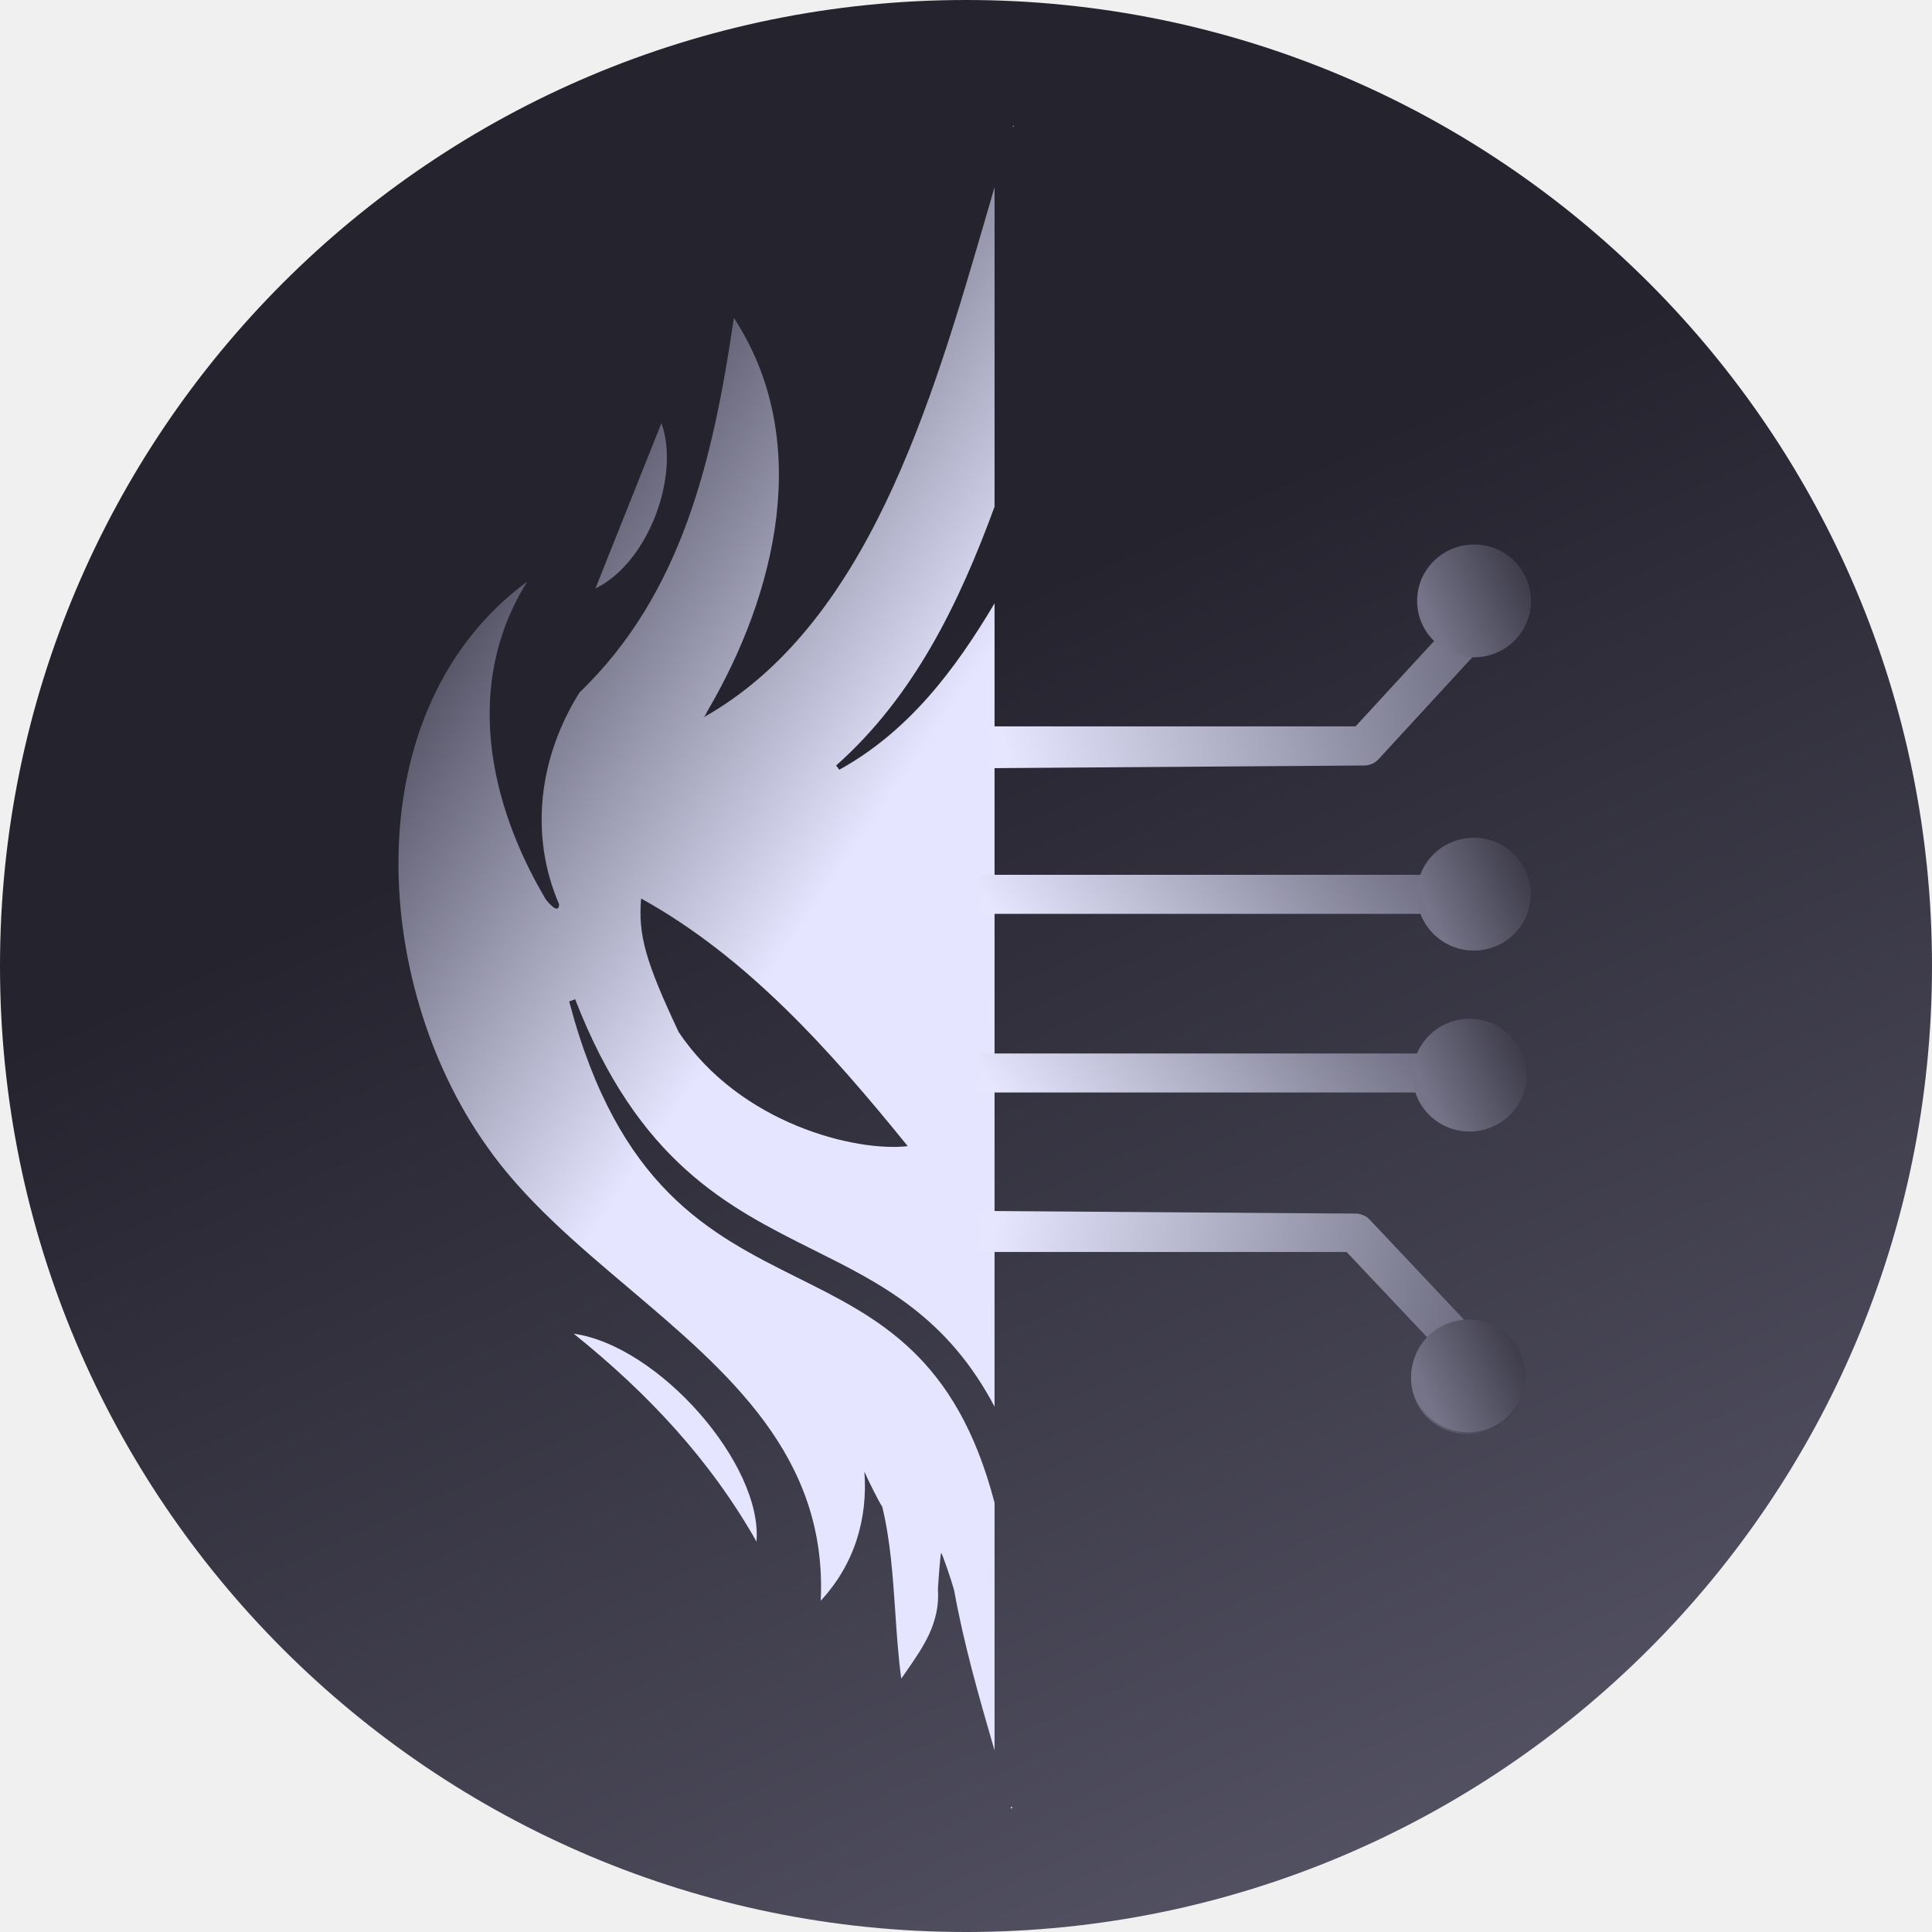
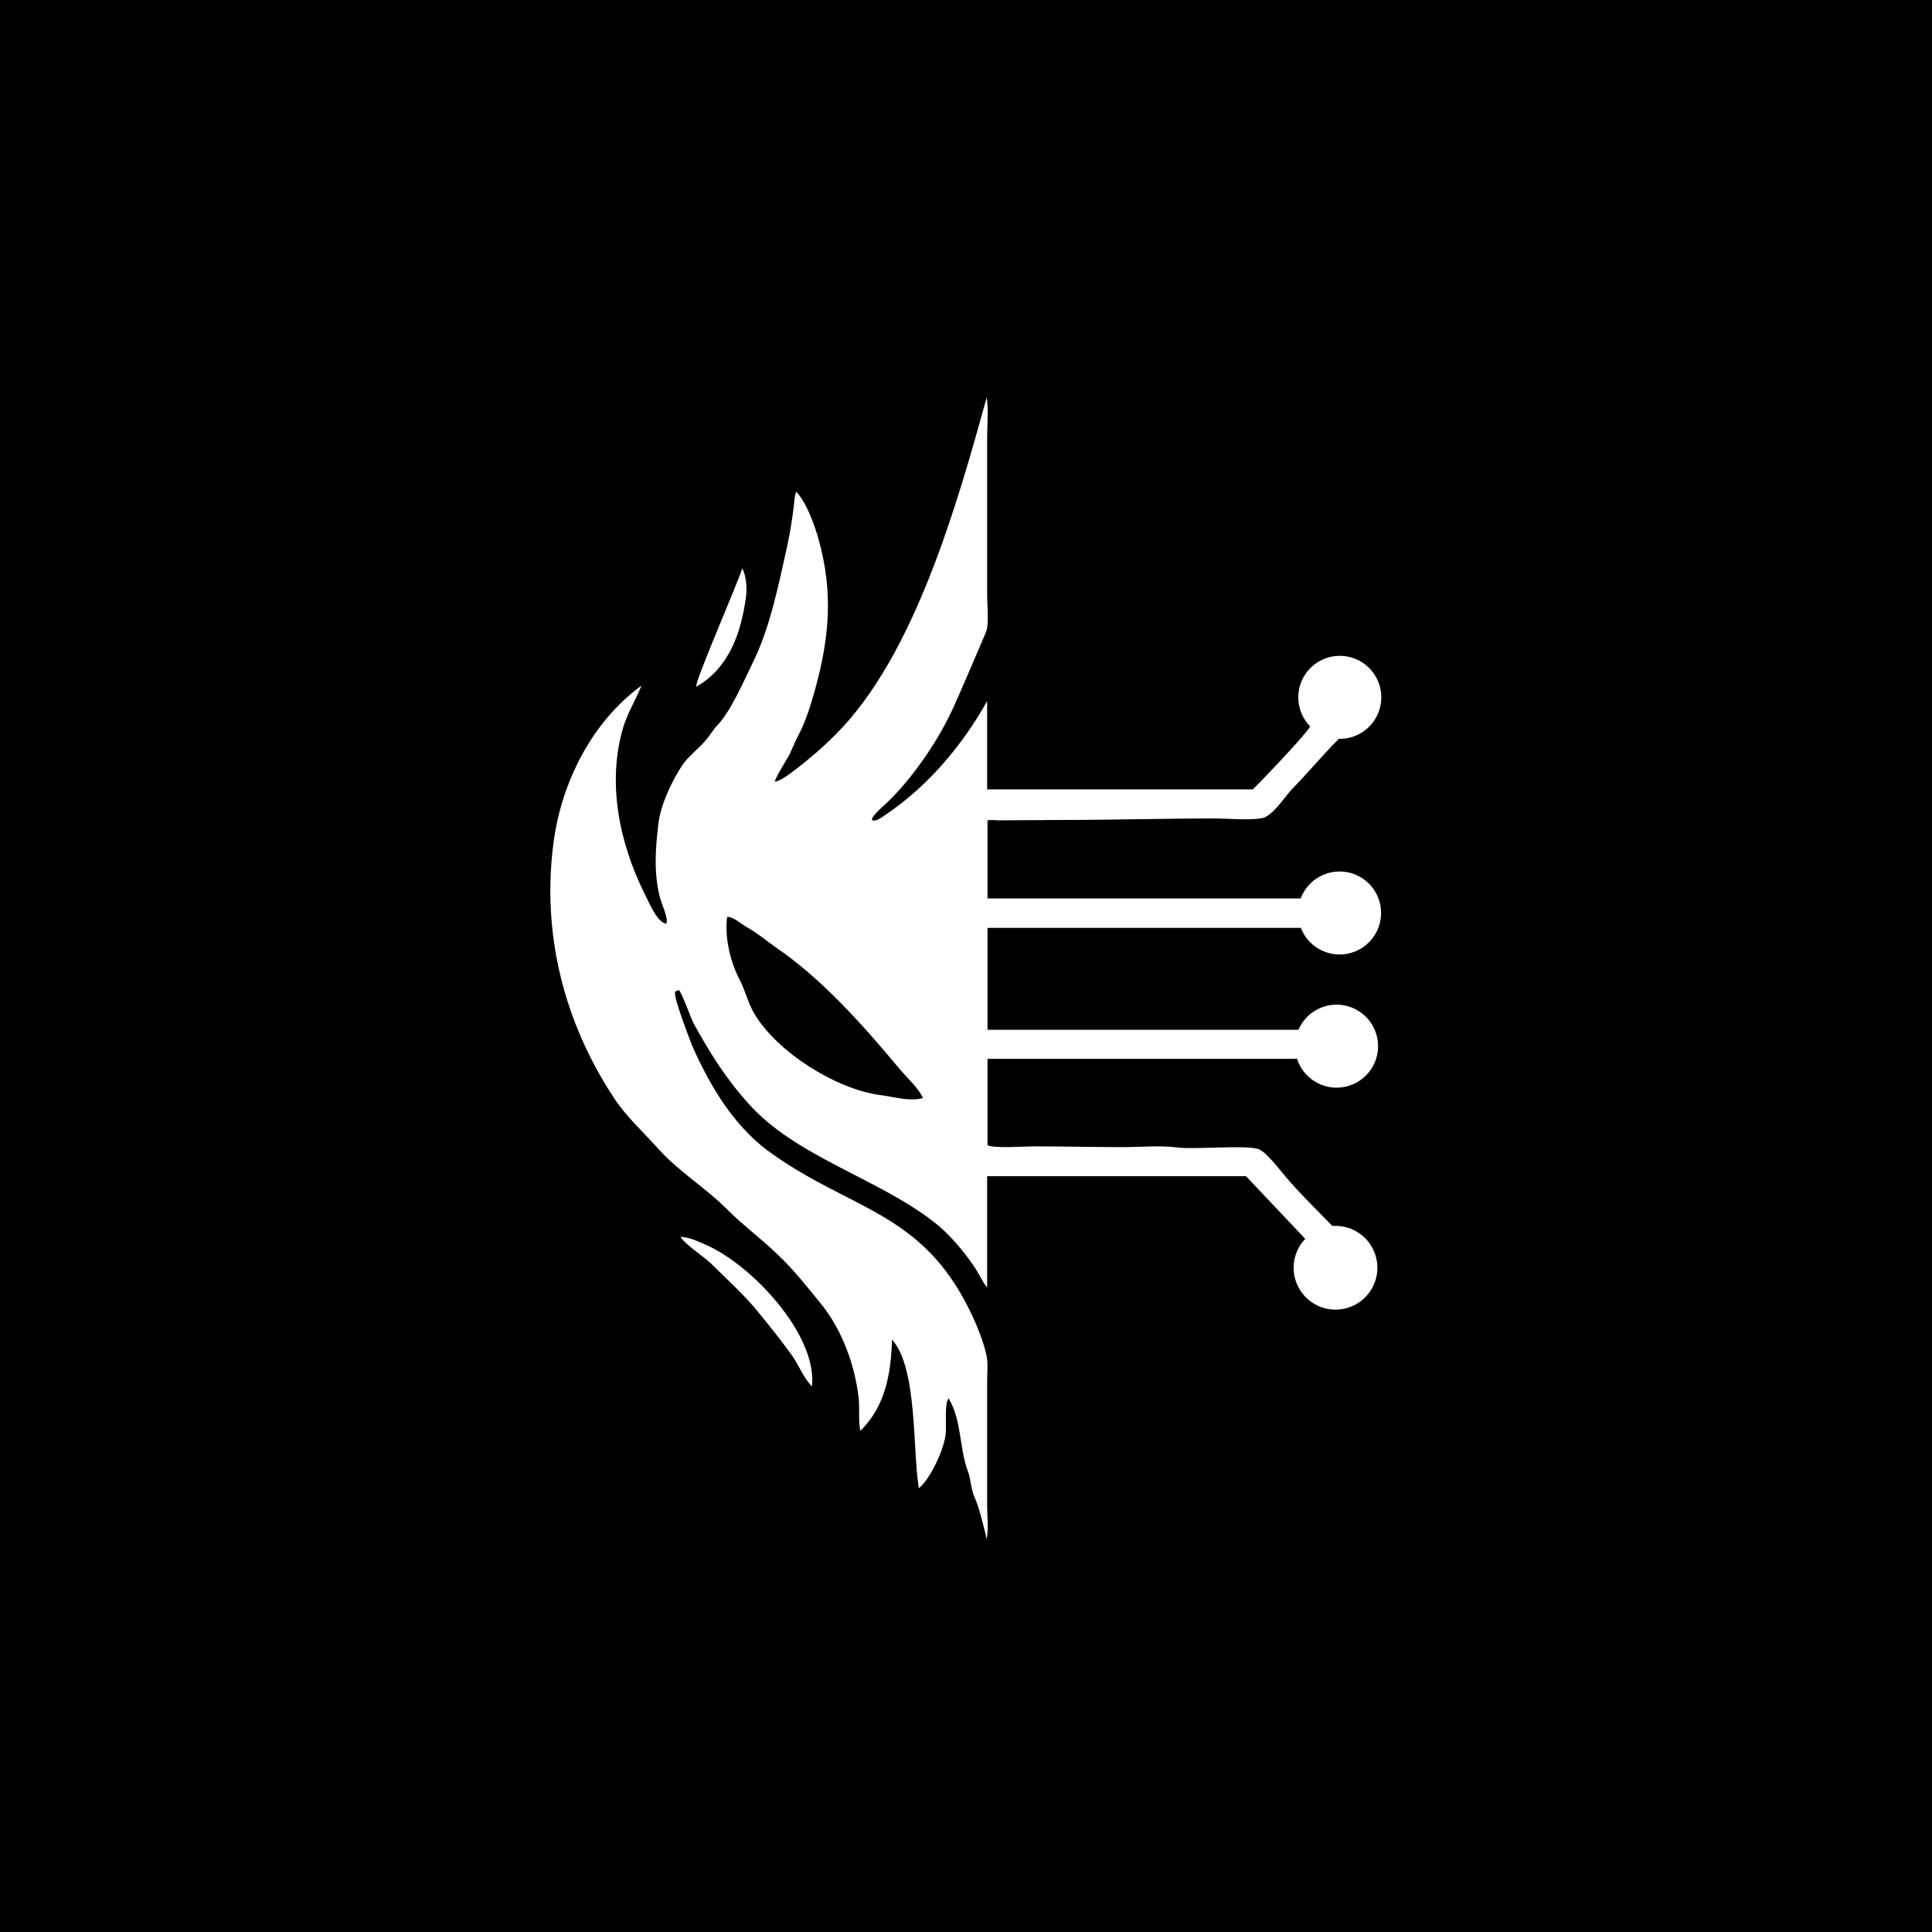
- <svg xmlns="http://www.w3.org/2000/svg" width="32" height="32" viewBox="0 0 32 32" fill="none">
-   <rect width="32" height="32" rx="16" fill="url(#paint0_linear_12543_32053)" />
-   <path fill-rule="evenodd" clip-rule="evenodd" d="M12.53 25.533C11.767 24.187 10.739 23.083 9.502 22.09C10.909 22.289 12.632 24.249 12.53 25.533ZM10.955 7.009L9.862 9.747C10.754 9.312 11.265 7.856 10.955 7.009ZM16.769 29.926C16.763 29.938 16.757 29.951 16.751 29.963C16.747 29.951 16.744 29.938 16.741 29.926H16.769ZM16.473 28.994V24.891C15.843 22.475 14.557 21.834 13.217 21.166C11.762 20.44 10.243 19.683 9.428 16.588L9.526 16.55C10.574 19.254 12.057 19.994 13.472 20.701C14.599 21.263 15.683 21.804 16.473 23.298V9.993C15.817 11.097 15.052 12.112 13.902 12.749L13.849 12.679C15.14 11.533 15.886 9.991 16.473 8.393V3.1C16.428 3.251 16.384 3.403 16.34 3.557C15.426 6.699 14.36 10.369 11.638 11.89C11.672 11.871 11.688 11.839 11.703 11.806C11.71 11.792 11.717 11.777 11.725 11.764C11.725 11.764 11.725 11.765 11.725 11.765C11.726 11.764 11.726 11.763 11.727 11.762C11.727 11.761 11.728 11.76 11.729 11.759C11.728 11.761 11.726 11.763 11.725 11.764C12.849 9.845 13.483 7.293 12.155 5.265C11.81 7.622 11.292 9.84 9.599 11.469C8.933 12.53 8.759 13.818 9.261 14.98C9.254 15.155 9.086 14.955 9.042 14.9C8.085 13.29 7.678 11.311 8.734 9.632C5.862 11.748 6.149 16.285 8.054 18.973C8.672 19.861 9.544 20.599 10.414 21.335C12.064 22.732 13.707 24.122 13.594 26.513C14.155 25.907 14.375 25.156 14.317 24.374C14.367 24.495 14.565 24.891 14.613 24.956C14.748 25.514 14.788 26.103 14.828 26.69C14.853 27.065 14.878 27.439 14.928 27.804C14.96 27.757 14.992 27.71 15.025 27.663C15.292 27.279 15.574 26.873 15.535 26.32C15.546 26.145 15.576 25.724 15.589 25.723C15.603 25.721 15.752 26.153 15.803 26.338C15.963 27.228 16.217 28.114 16.473 28.994ZM16.772 2.102C16.775 2.091 16.779 2.08 16.782 2.069C16.785 2.08 16.788 2.091 16.792 2.102H16.772ZM15.035 18.984C14.178 19.082 12.263 18.619 11.241 17.094C10.694 15.932 10.567 15.486 10.619 14.882C12.381 15.857 13.762 17.412 15.035 18.984Z" fill="url(#paint1_linear_12543_32053)" />
-   <path d="M22.595 12.679L16.445 12.723C16.266 12.723 16.445 12.533 16.445 12.355C16.445 12.177 16.266 12.031 16.445 12.031H22.452L24.011 10.337C24.132 10.204 24.337 10.198 24.471 10.318C24.604 10.438 24.61 10.645 24.49 10.774L22.833 12.575C22.774 12.64 22.686 12.679 22.595 12.679Z" fill="url(#paint2_linear_12543_32053)" />
-   <ellipse cx="24.415" cy="9.953" rx="0.943" ry="0.934" fill="url(#paint3_linear_12543_32053)" />
-   <path d="M22.448 20.101L16.264 20.057C16.084 20.057 16.264 20.244 16.264 20.419C16.264 20.594 16.084 20.737 16.264 20.737H22.304L23.873 22.399C23.994 22.53 24.2 22.536 24.334 22.418C24.469 22.301 24.475 22.097 24.354 21.97L22.688 20.203C22.629 20.139 22.54 20.101 22.448 20.101Z" fill="url(#paint4_linear_12543_32053)" />
-   <ellipse cx="0.943" cy="0.934" rx="0.943" ry="0.934" transform="matrix(1 0 0 -1 23.3711 23.7563)" fill="url(#paint5_linear_12543_32053)" />
-   <path d="M23.59 15.136H16.256C16.093 15.136 16.256 14.991 16.256 14.813C16.256 14.636 16.093 14.49 16.256 14.49H23.59C23.753 14.49 23.887 14.636 23.887 14.813C23.887 14.991 23.753 15.136 23.59 15.136Z" fill="url(#paint6_linear_12543_32053)" />
-   <ellipse cx="24.411" cy="14.81" rx="0.943" ry="0.934" fill="url(#paint7_linear_12543_32053)" />
-   <path d="M23.501 18.095H16.255C16.094 18.095 16.255 17.949 16.255 17.772C16.255 17.594 16.094 17.449 16.255 17.449H23.501C23.663 17.449 23.794 17.594 23.794 17.772C23.794 17.949 23.663 18.095 23.501 18.095Z" fill="url(#paint8_linear_12543_32053)" />
-   <ellipse cx="24.341" cy="17.808" rx="0.943" ry="0.934" fill="url(#paint9_linear_12543_32053)" />
-   <ellipse cx="24.322" cy="22.79" rx="0.943" ry="0.934" fill="url(#paint10_linear_12543_32053)" />
-   <defs>
-     <linearGradient id="paint0_linear_12543_32053" x1="16" y1="-1.19017e-06" x2="55.935" y2="87.981" gradientUnits="userSpaceOnUse">
-       <stop offset="0.096" stop-color="#25232E" />
-       <stop offset="1" stop-color="#DCDCFF" />
-     </linearGradient>
-     <linearGradient id="paint1_linear_12543_32053" x1="-0.607" y1="21.399" x2="6.064" y2="25.953" gradientUnits="userSpaceOnUse">
-       <stop stop-color="#49485A" />
-       <stop offset="1" stop-color="#E5E5FF" />
-     </linearGradient>
-     <linearGradient id="paint2_linear_12543_32053" x1="16.446" y1="11.456" x2="26.669" y2="9.27" gradientUnits="userSpaceOnUse">
-       <stop stop-color="#E6E6FF" />
-       <stop offset="1" stop-color="#49485A" />
-     </linearGradient>
-     <linearGradient id="paint3_linear_12543_32053" x1="23.949" y1="10.778" x2="26.037" y2="9.809" gradientUnits="userSpaceOnUse">
-       <stop stop-color="#757488" />
-       <stop offset="1" stop-color="#2B2935" />
-     </linearGradient>
-     <linearGradient id="paint4_linear_12543_32053" x1="16.265" y1="21.302" x2="26.523" y2="23.549" gradientUnits="userSpaceOnUse">
-       <stop stop-color="#E6E6FF" />
-       <stop offset="1" stop-color="#49485A" />
-     </linearGradient>
-     <linearGradient id="paint5_linear_12543_32053" x1="0.476" y1="1.759" x2="2.564" y2="0.79" gradientUnits="userSpaceOnUse">
-       <stop stop-color="#757488" />
-       <stop offset="1" stop-color="#2B2935" />
-     </linearGradient>
-     <linearGradient id="paint6_linear_12543_32053" x1="16.26" y1="14.807" x2="22.533" y2="9.953" gradientUnits="userSpaceOnUse">
-       <stop stop-color="#E6E6FF" />
-       <stop offset="1" stop-color="#49485A" />
-     </linearGradient>
-     <linearGradient id="paint7_linear_12543_32053" x1="23.945" y1="15.635" x2="26.033" y2="14.666" gradientUnits="userSpaceOnUse">
-       <stop stop-color="#757488" />
-       <stop offset="1" stop-color="#2B2935" />
-     </linearGradient>
-     <linearGradient id="paint8_linear_12543_32053" x1="16.259" y1="17.766" x2="22.513" y2="12.985" gradientUnits="userSpaceOnUse">
-       <stop stop-color="#E6E6FF" />
-       <stop offset="1" stop-color="#49485A" />
-     </linearGradient>
-     <linearGradient id="paint9_linear_12543_32053" x1="23.875" y1="18.634" x2="25.962" y2="17.665" gradientUnits="userSpaceOnUse">
-       <stop stop-color="#757488" />
-       <stop offset="1" stop-color="#2B2935" />
-     </linearGradient>
-     <linearGradient id="paint10_linear_12543_32053" x1="23.855" y1="23.615" x2="25.943" y2="22.646" gradientUnits="userSpaceOnUse">
-       <stop stop-color="#757488" />
-       <stop offset="1" stop-color="#2B2935" />
-     </linearGradient>
-   </defs>
+ <svg xmlns="http://www.w3.org/2000/svg" width="512" height="512" viewBox="0 0 512 512">
+   <rect x="0" y="0" width="512" height="512" fill="#000" />
+   <path fill="#fff" fill-rule="evenodd" d="M180.3 327.8 c1.9 2.6 6.4 5.2 8.8 7.7 4 4 8.4 7.9 11.9 12.3 3.2 3.9 6.4 7.9 9.3 12 1.4 2.2 3.1 6 4.9 7.6 1.4-13.9-16.2-32.3-28.1-37.5-2.1-0.9-4.5-2.1-6.8-2.1 zM196.7 150.6 c-1.3 4.3-12.6 30-12.2 31.4 8.8-5 11.9-14.4 13.2-23.8 0.3-2.3 0.1-5.5-1-7.6 zM261.5 105.3 c-7.8 28.1-19.1 68.5-40.1 89.4-2.7 2.7-5.5 5.2-8.5 7.6-1.4 1.1-6.1 5-7.6 4.8 1-2.5 2.6-4.7 3.9-7.1 0.8-1.7 1.5-3.4 2.3-5 2-3.7 3.3-8 4.4-11.9 3.9-14 5-26.1 1-40.3-1-3.6-3.2-9.7-5.9-12.5-0.5 1.3-0.5 2.9-0.7 4.3-0.4 3.4-1 6.9-1.7 10.2-2.3 10.2-4.5 21.6-9.2 31-2.3 4.7-5.6 12.4-9.1 16.2-1.2 1.2-2.1 2.8-3.2 4.1-1.8 2.2-4.8 4.4-6.3 6.7-2.8 4.3-5.6 10.2-6.3 15.3-0.8 6.8-1.3 13.1 0.4 19.8 0.4 1.5 2.5 6.1 1.6 6.9-2.5-0.5-4.6-5.9-5.7-8-6.7-13.5-10-29.5-5.6-44.2 1.2-3.8 3.4-7.4 4.8-10.9-13.2 9.6-21.2 25.7-23.3 41.5-3.2 24.1 2.7 47.5 15.9 67.6 3.3 5.1 7.9 9.2 11.9 13.7 5.5 6.1 12.7 10.4 18.4 16.2 4.1 4.1 8.9 7.6 13.1 11.7 4.5 4.2 8.2 9 12.1 13.8 5.2 6.7 8.4 15.6 9.4 23.9 0.4 2.9-0.1 6.3 0.5 9.1 6.7-6.6 8.1-15.2 8.4-24.2 6.8 7.6 5.4 29.1 7.1 39.4 3.1-2.5 6.6-10.2 7.1-14.2 0.3-2.3-0.4-8.2 0.8-9.6 3.5 5.8 2.8 13.2 5.1 19.3 0.8 2.1 0.8 4.7 1.7 6.7 1.4 3.1 2.5 8 3.3 11.3 0.5-2.8 0.1-6.1 0.1-9 0-6.6 0-13.2 0-19.7 0-4.4 0-8.7 0-13 0-2 0.2-4.1 0-6-0.5-3.7-2.9-9.5-4.6-12.9-12.7-26-31.1-26.5-52.2-41.4-9.7-6.7-16-17-20.8-27.5-0.9-1.9-5.5-14-5.1-15.4 0-0.4 0.2-0.2 0.4-0.4 0.1 0 0.5-0.2 0.6-0.2 0.6 0.2 3.3 7.6 3.8 8.6 4.4 8 8.5 14.6 14.6 21.4 12.4 14 33.9 19.7 48.9 31.2 4.2 3.2 8 7.7 11 12.1 1.2 1.8 2.1 3.9 3.4 5.5 v-29.5 h68.6 l15.6 16.5 0.1 0.1 a11.1 11.1 0 1 0 7.2-3.4 c-4-4.1-9-9-12.6-13.3-1.5-1.8-4.8-6.1-6.8-7-2.8-1.3-17.4 0.1-21.6-0.5-4.7-0.6-9.7-0.1-14.4-0.1-7.9 0-15.9-0.2-23.8-0.2-2.6 0-10.3 0.6-12.2-0.3 v-22.9 h81.8 l0.2-0.1 a11 11 0 1 0 0.4-7.6 h-82.4 v-27 h82.9 l0.1-0.1 a11 11 0 1 0 0-7.7 h-83 v-20.7 c1-0.2 2 0 3 0 5.4 0 10.8-0.1 16.1-0.1 13.8 0 27.6-0.4 41.4-0.4 2.7 0 11.1 0.7 13.2-0.4 3-1.7 5.1-5.5 7.4-7.8 4.1-4.2 7.8-8.7 12-12.9 a11 11 0 1 0-7.6-3.3 c-0.7 1.7-13 14.6-15.2 16.7 h-70.4 v-23.4 c-6.5 11.6-15.4 22.2-26.3 29.7-1.1 0.7-3.2 2.5-4.2 1.8-0.3-1 3.4-4 4.4-5 6.8-6.7 13.3-16.3 17.2-24.9 2.6-5.8 5-11.5 7.5-17.3 0.4-1.1 1.2-2.5 1.4-3.7 0.4-2.8 0-5.9 0-8.8 0-6.5 0-13.1 0-19.7 0-7.2 0-14.5 0-21.8 0-3.5 0.4-7.3-0.1-10.8 zM192.7 243 c1.7-0.1 3.7 1.9 5.2 2.7 2.7 1.5 5.1 3.5 7.6 5.3 12.4 8.4 23.5 21 33 32.4 2 2.4 4.9 4.9 6.1 7.6-3.7 1-7.8-0.4-11.4-0.8-11.7-1.6-27.1-11.3-33.2-21.4-1.7-2.8-2.5-6.3-4-9.2-2.5-4.8-4-11.2-3.3-16.6 z" />
</svg>
